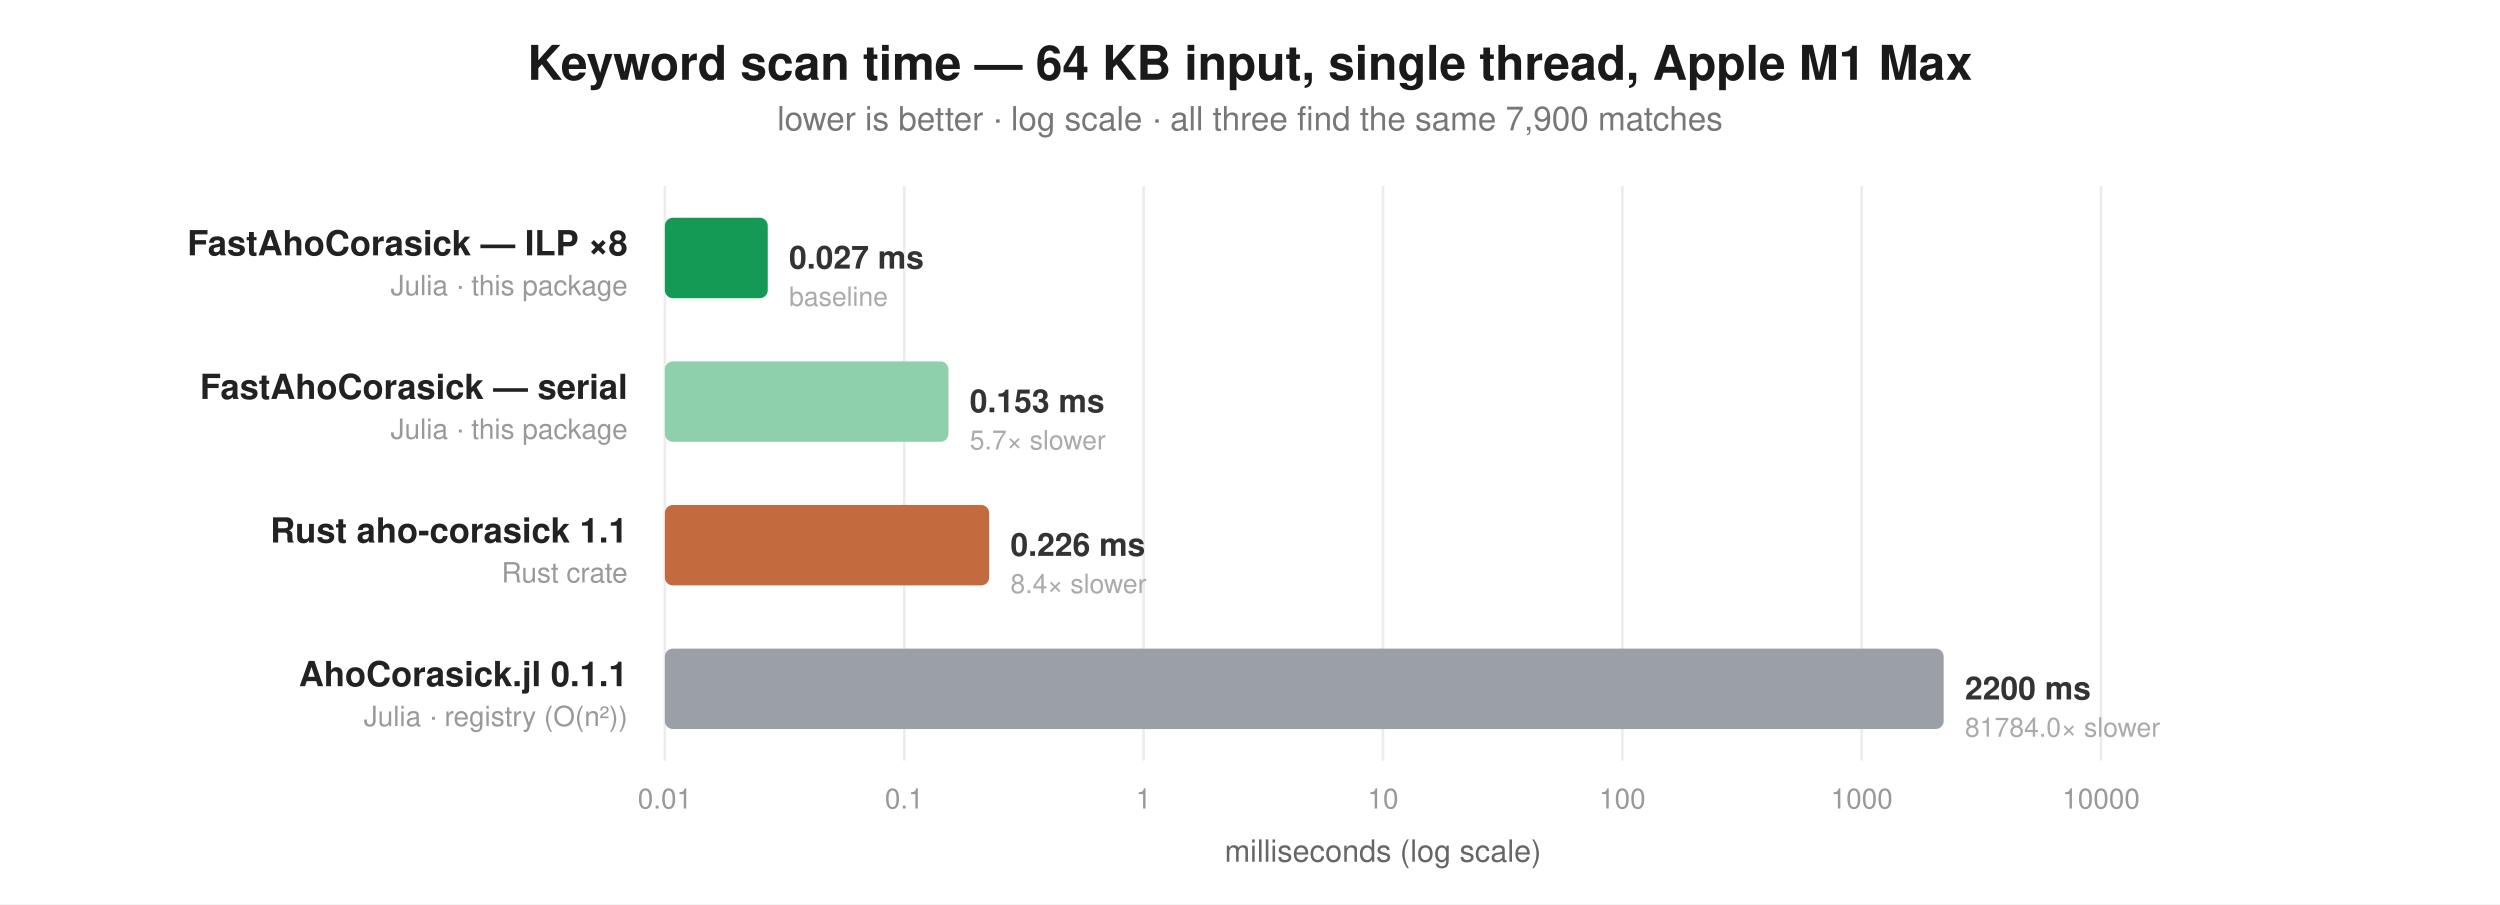
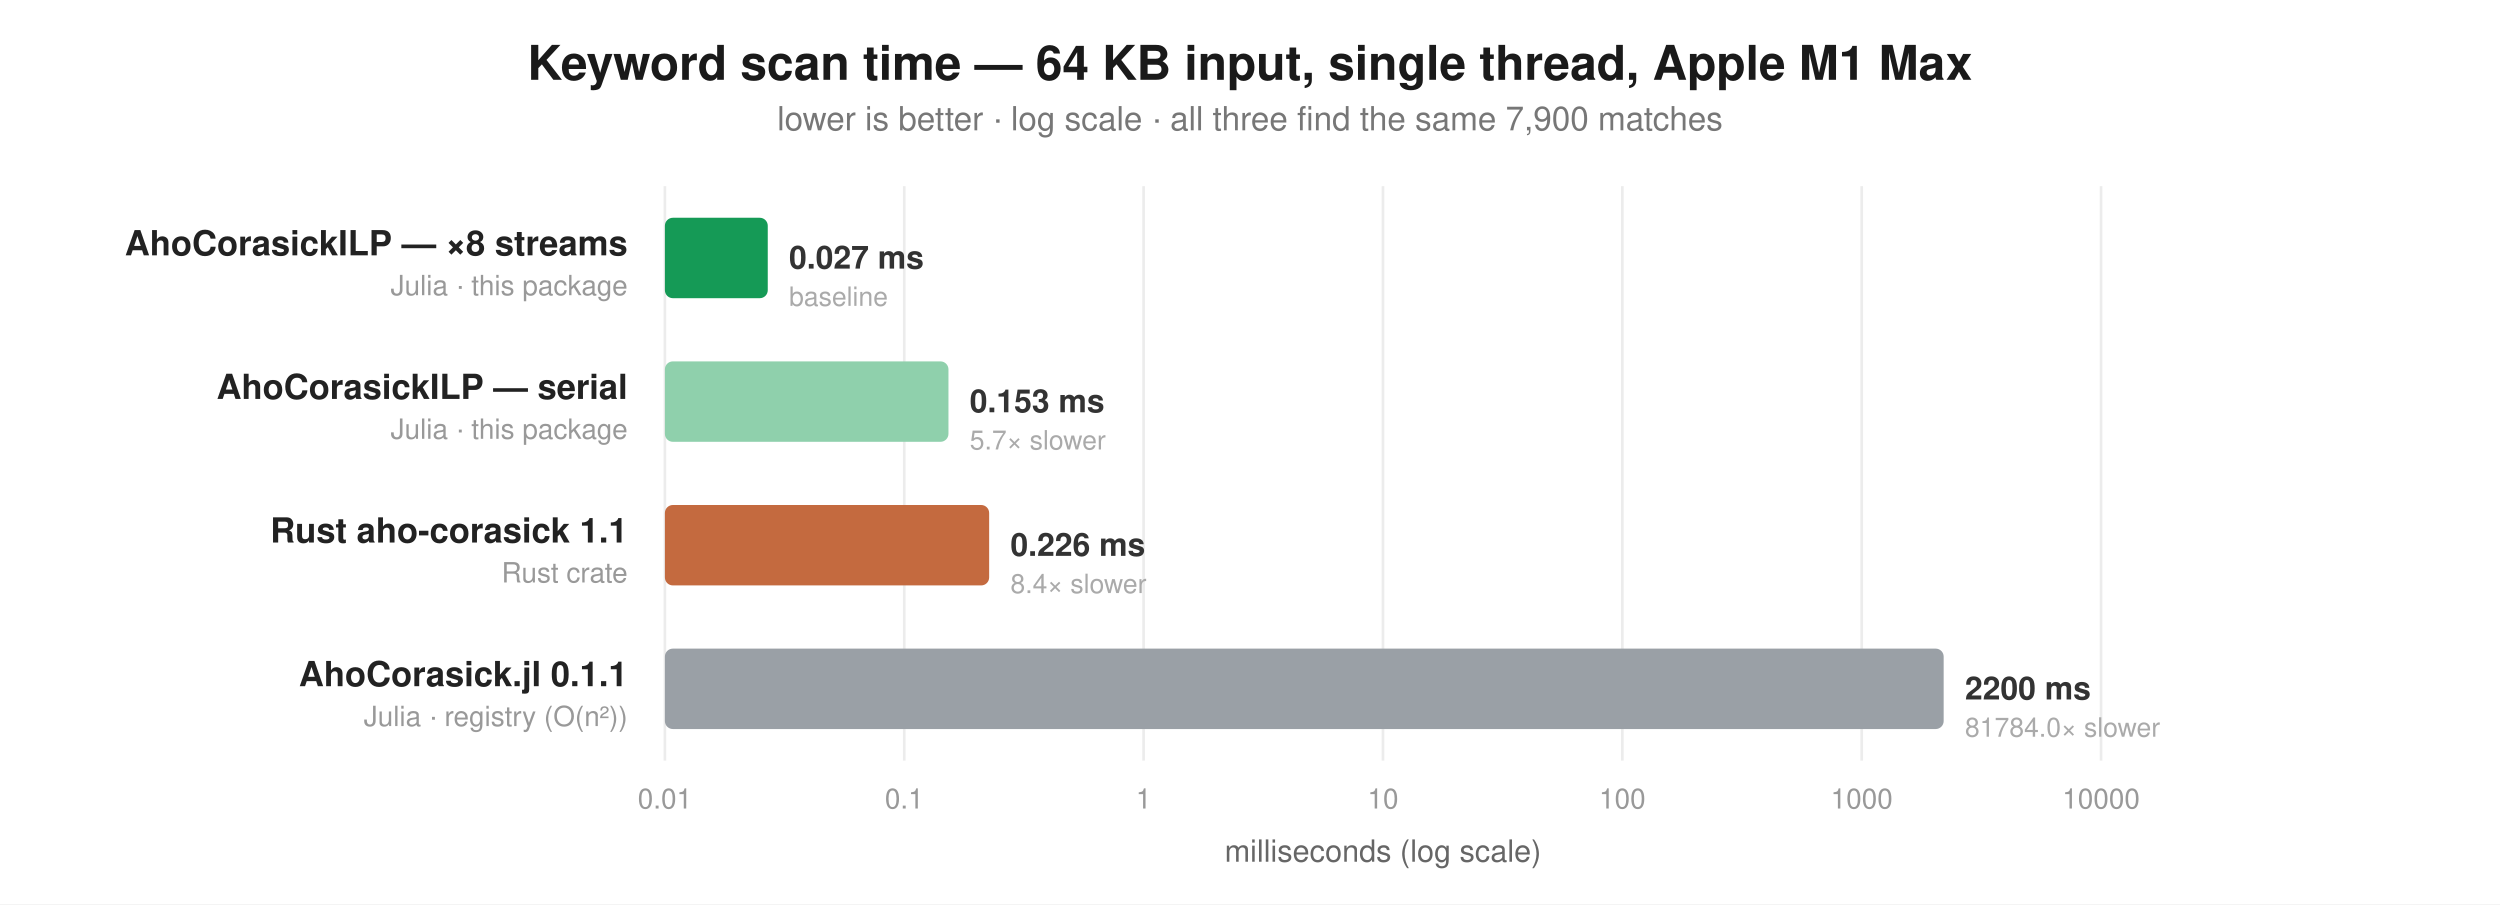
<svg xmlns="http://www.w3.org/2000/svg" width="940" height="340" font-family="'Helvetica Neue',Helvetica,Arial,sans-serif">
  <rect width="940" height="340" fill="white" />
  <text x="470" y="30" text-anchor="middle" font-size="18" font-weight="700" fill="#1a1a1a">Keyword scan time — 64 KB input, single thread, Apple M1 Max</text>
  <text x="470" y="49" text-anchor="middle" font-size="12.5" fill="#777">lower is better · log scale · all three find the same 7,900 matches</text>
  <line x1="250.0" y1="70" x2="250.0" y2="286" stroke="#ececec" />
  <text x="250.0" y="304" text-anchor="middle" font-size="10.5" fill="#999">0.01</text>
  <line x1="340.0" y1="70" x2="340.0" y2="286" stroke="#ececec" />
  <text x="340.0" y="304" text-anchor="middle" font-size="10.5" fill="#999">0.1</text>
  <line x1="430.0" y1="70" x2="430.0" y2="286" stroke="#ececec" />
  <text x="430.0" y="304" text-anchor="middle" font-size="10.5" fill="#999">1</text>
  <line x1="520.0" y1="70" x2="520.0" y2="286" stroke="#ececec" />
  <text x="520.0" y="304" text-anchor="middle" font-size="10.5" fill="#999">10</text>
  <line x1="610.0" y1="70" x2="610.0" y2="286" stroke="#ececec" />
  <text x="610.0" y="304" text-anchor="middle" font-size="10.5" fill="#999">100</text>
  <line x1="700.0" y1="70" x2="700.0" y2="286" stroke="#ececec" />
  <text x="700.0" y="304" text-anchor="middle" font-size="10.5" fill="#999">1000</text>
  <line x1="790.0" y1="70" x2="790.0" y2="286" stroke="#ececec" />
  <text x="790.0" y="304" text-anchor="middle" font-size="10.5" fill="#999">10000</text>
  <text x="520.0" y="324" text-anchor="middle" font-size="11.5" fill="#666">milliseconds (log scale)</text>
  <rect x="250.0" y="81.88" width="38.678" height="30.24" rx="3" fill="#159a56" />
-   <text x="236" y="96.0" text-anchor="end" font-size="13" font-weight="600" fill="#222">FastAhoCorasick — ILP ×8</text>
+   <text x="236" y="96.0" text-anchor="end" font-size="13" font-weight="600" fill="#222">AhoCorasickILP — ×8 streams</text>
  <text x="236" y="111.0" text-anchor="end" font-size="10.5" fill="#999">Julia · this package</text>
  <text x="296.678" y="101.0" font-size="12" font-weight="600" fill="#333">0.027 ms</text>
  <text x="296.678" y="115.0" font-size="10" fill="#aaa">baseline</text>
  <rect x="250.0" y="135.88" width="106.622" height="30.24" rx="3" fill="#8fd0ac" />
-   <text x="236" y="150.0" text-anchor="end" font-size="13" font-weight="600" fill="#222">FastAhoCorasick — serial</text>
+   <text x="236" y="150.0" text-anchor="end" font-size="13" font-weight="600" fill="#222">AhoCorasickILP — serial</text>
  <text x="236" y="165.0" text-anchor="end" font-size="10.5" fill="#999">Julia · this package</text>
  <text x="364.622" y="155.0" font-size="12" font-weight="600" fill="#333">0.153 ms</text>
  <text x="364.622" y="169.0" font-size="10" fill="#aaa">5.7× slower</text>
  <rect x="250.0" y="189.88" width="121.922" height="30.24" rx="3" fill="#c46a3f" />
  <text x="236" y="204.0" text-anchor="end" font-size="13" font-weight="600" fill="#222">Rust  aho-corasick 1.1</text>
  <text x="236" y="219.0" text-anchor="end" font-size="10.5" fill="#999">Rust crate</text>
  <text x="379.922" y="209.0" font-size="12" font-weight="600" fill="#333">0.226 ms</text>
  <text x="379.922" y="223.0" font-size="10" fill="#aaa">8.4× slower</text>
  <rect x="250.0" y="243.88" width="480.818" height="30.24" rx="3" fill="#9aa0a6" />
  <text x="236" y="258.0" text-anchor="end" font-size="13" font-weight="600" fill="#222">AhoCorasick.jl 0.1.1</text>
  <text x="236" y="273.0" text-anchor="end" font-size="10.5" fill="#999">Julia · registry (O(n²))</text>
  <text x="738.818" y="263.0" font-size="12" font-weight="600" fill="#333">2200 ms</text>
  <text x="738.818" y="277.0" font-size="10" fill="#aaa">81784.0× slower</text>
</svg>
